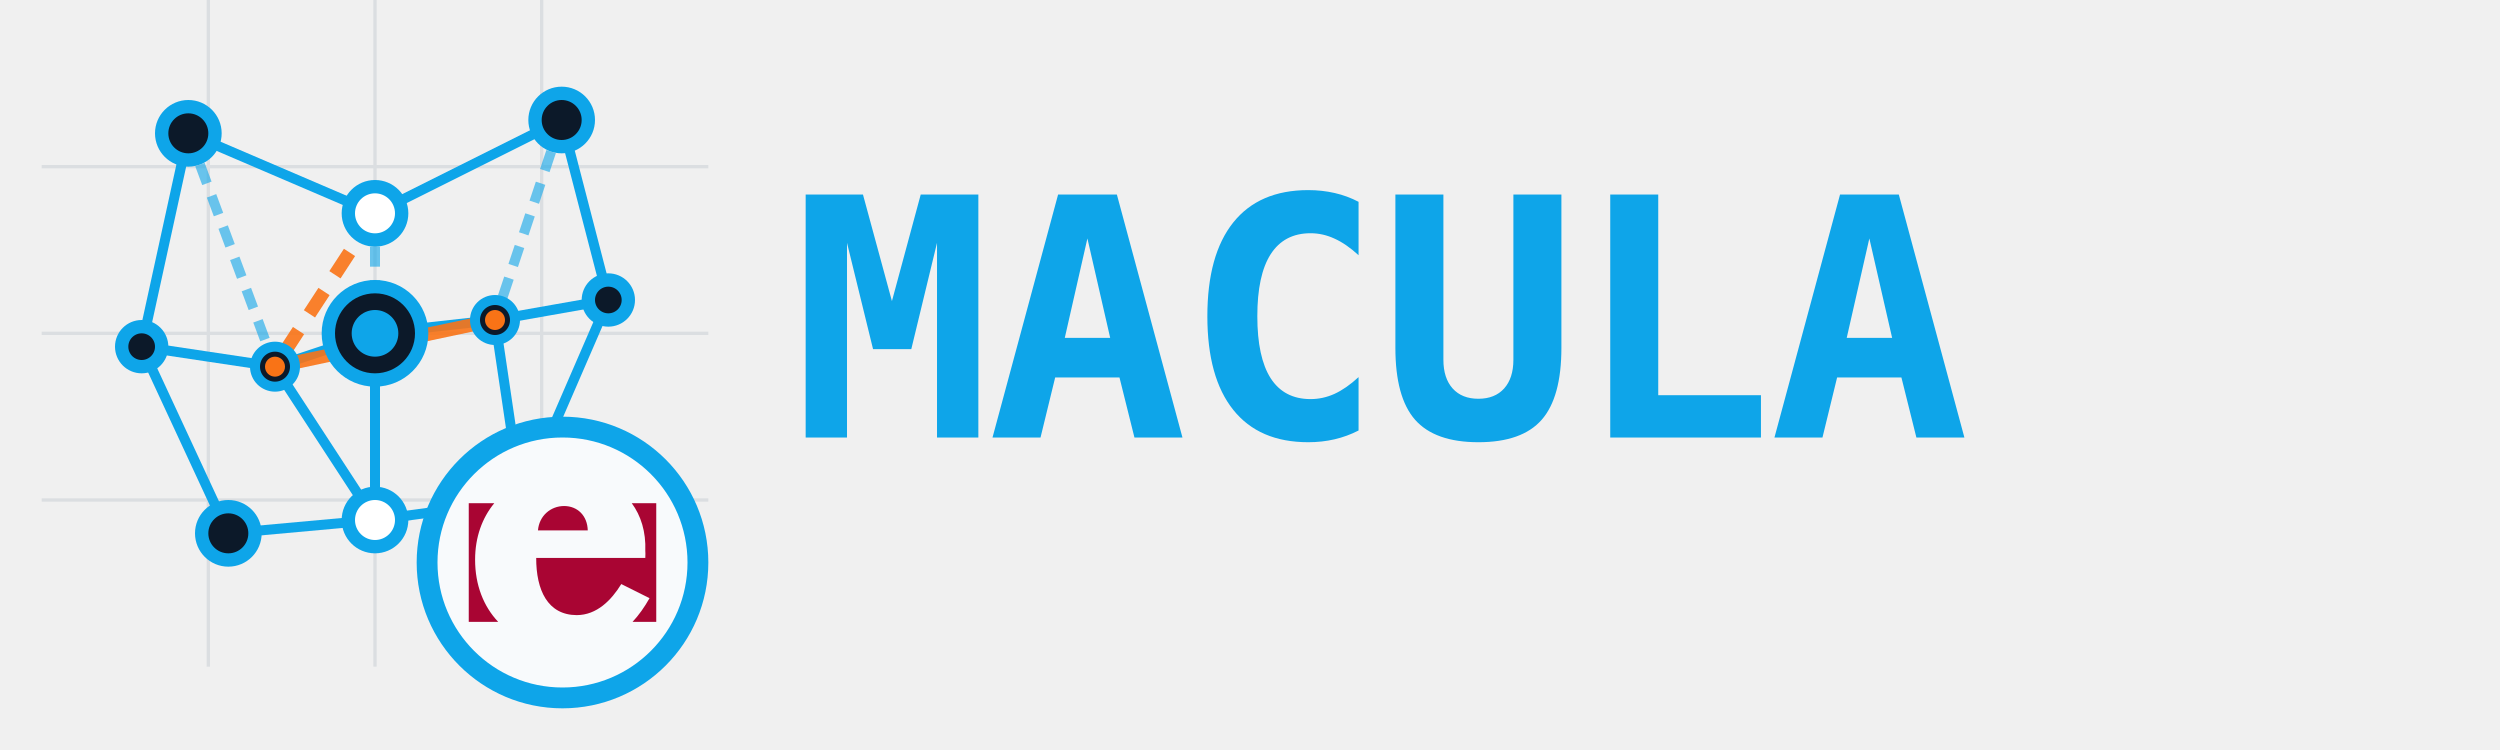
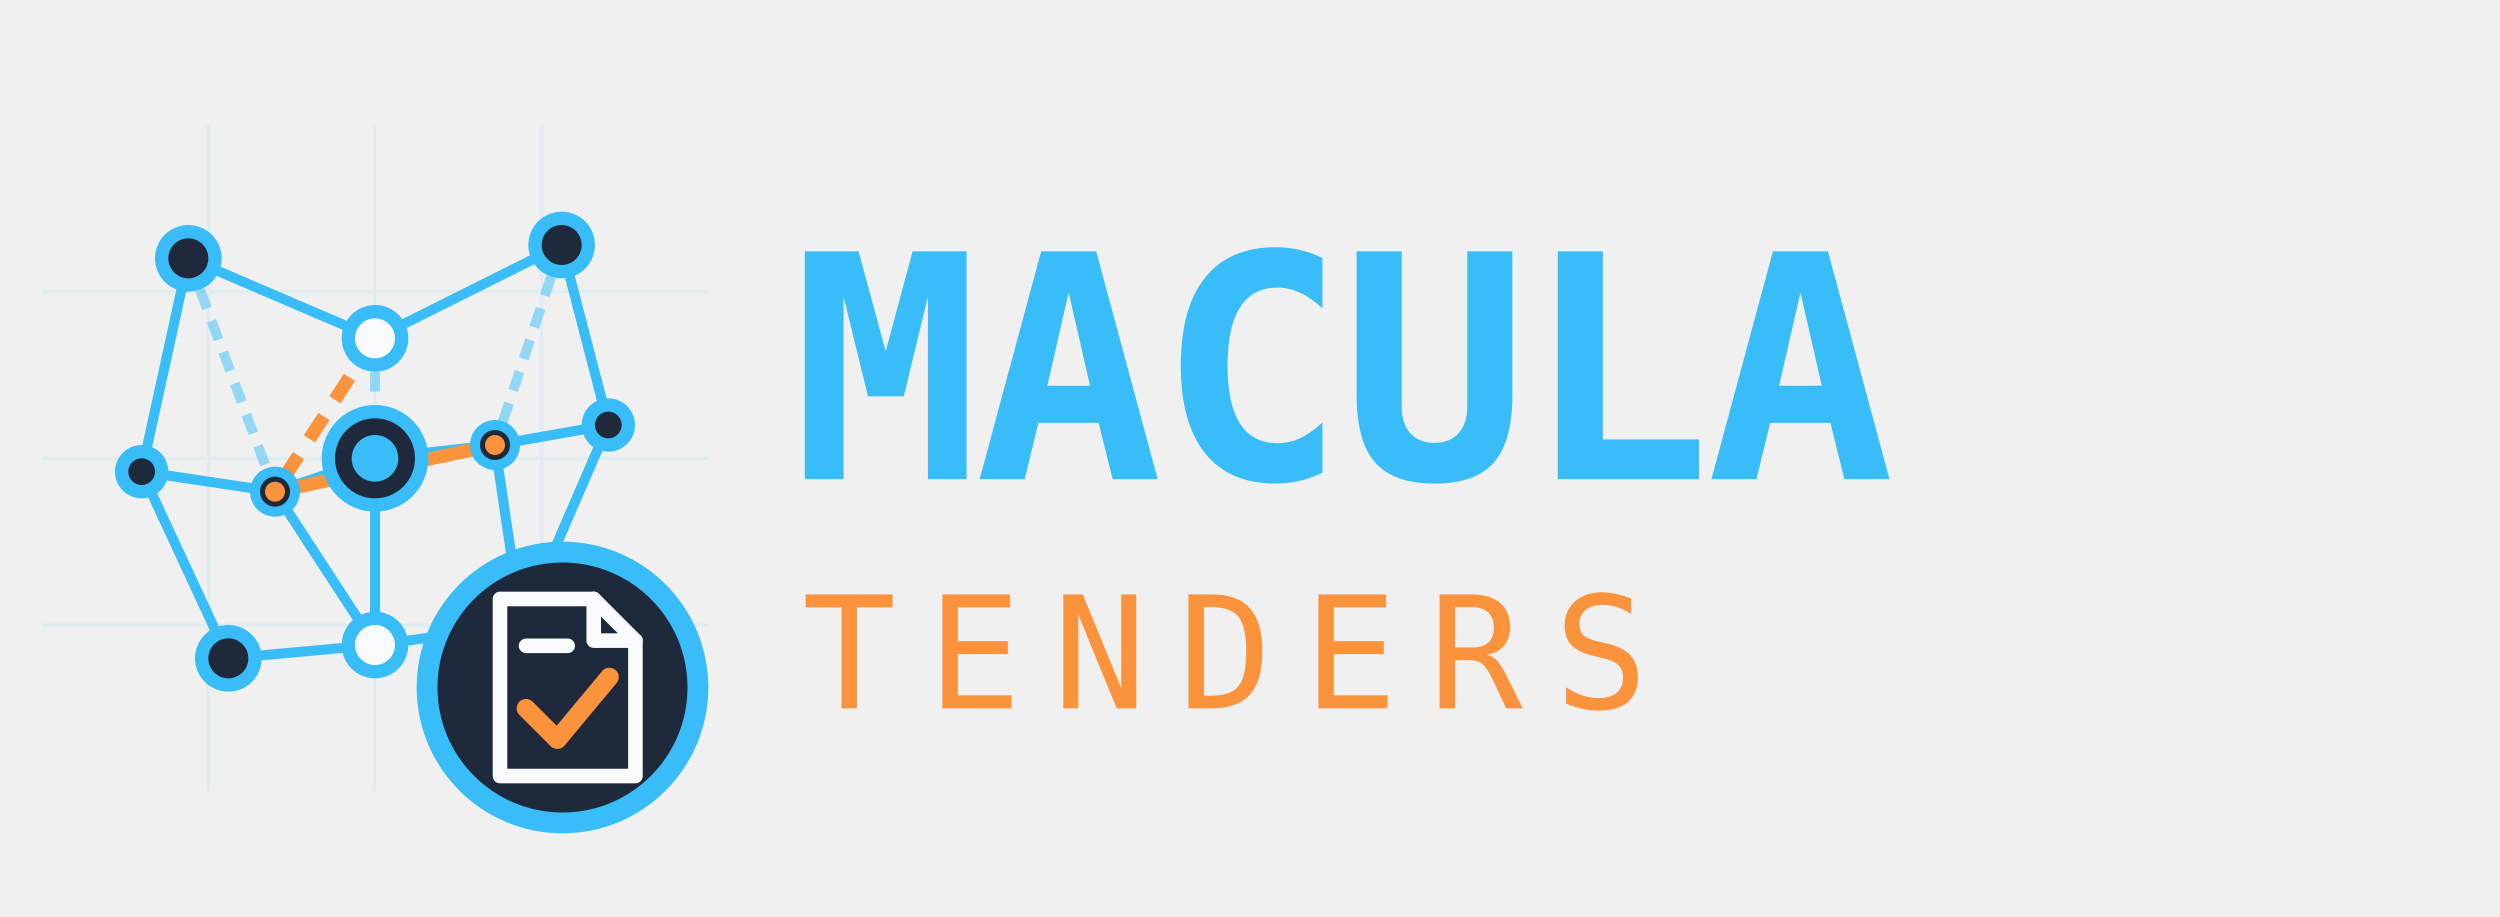
- <svg xmlns="http://www.w3.org/2000/svg" viewBox="0 0 240 72" width="240" height="72">
-   <g transform="translate(4, 0) scale(0.64)">
-     <g stroke="#1E3A5F" stroke-width="0.5" opacity="0.1">
+ <svg xmlns="http://www.w3.org/2000/svg" viewBox="0 0 240 88" width="240" height="88">
+   <g transform="translate(4, 12) scale(0.64)">
+     <g stroke="#38BDF8" stroke-width="0.5" opacity="0.08">
      <line x1="0" y1="25" x2="100" y2="25" />
      <line x1="0" y1="50" x2="100" y2="50" />
      <line x1="0" y1="75" x2="100" y2="75" />
      <line x1="25" y1="0" x2="25" y2="100" />
      <line x1="50" y1="0" x2="50" y2="100" />
      <line x1="75" y1="0" x2="75" y2="100" />
    </g>
-     <g stroke="#0EA5E9" stroke-width="1.5" fill="none">
+     <g stroke="#38BDF8" stroke-width="1.5" fill="none">
      <line x1="22" y1="20" x2="50" y2="32" />
      <line x1="50" y1="32" x2="78" y2="18" />
      <line x1="22" y1="20" x2="15" y2="52" />
      <line x1="78" y1="18" x2="85" y2="45" />
      <line x1="15" y1="52" x2="35" y2="55" />
      <line x1="35" y1="55" x2="50" y2="50" />
      <line x1="50" y1="50" x2="68" y2="48" />
      <line x1="68" y1="48" x2="85" y2="45" />
      <line x1="15" y1="52" x2="28" y2="80" />
      <line x1="35" y1="55" x2="50" y2="78" />
      <line x1="50" y1="50" x2="50" y2="78" />
      <line x1="68" y1="48" x2="72" y2="75" />
      <line x1="85" y1="45" x2="72" y2="75" />
      <line x1="28" y1="80" x2="50" y2="78" />
      <line x1="50" y1="78" x2="72" y2="75" />
-       <line x1="22" y1="20" x2="35" y2="55" stroke-dasharray="3,2" opacity="0.6" />
-       <line x1="78" y1="18" x2="68" y2="48" stroke-dasharray="3,2" opacity="0.6" />
-       <line x1="50" y1="32" x2="50" y2="50" stroke-dasharray="3,2" opacity="0.6" />
+       <line x1="22" y1="20" x2="35" y2="55" stroke-dasharray="3,2" opacity="0.5" />
+       <line x1="78" y1="18" x2="68" y2="48" stroke-dasharray="3,2" opacity="0.5" />
+       <line x1="50" y1="32" x2="50" y2="50" stroke-dasharray="3,2" opacity="0.5" />
    </g>
-     <g stroke="#F97316" stroke-width="2" fill="none" opacity="0.9">
+     <g stroke="#FB923C" stroke-width="2" fill="none">
      <line x1="35" y1="55" x2="68" y2="48" />
      <line x1="50" y1="32" x2="35" y2="55" stroke-dasharray="4,3" />
    </g>
-     <g stroke="#0EA5E9" stroke-width="2" fill="#0C1929">
+     <g stroke="#38BDF8" stroke-width="2" fill="#1E293B">
      <circle cx="22" cy="20" r="4" />
      <circle cx="78" cy="18" r="4" />
      <circle cx="15" cy="52" r="3" />
      <circle cx="85" cy="45" r="3" />
      <circle cx="28" cy="80" r="4" />
      <circle cx="72" cy="75" r="4" />
    </g>
-     <g stroke="#0EA5E9" stroke-width="2" fill="white">
+     <g stroke="#38BDF8" stroke-width="2" fill="#F8FAFC">
      <circle cx="50" cy="32" r="4" />
      <circle cx="50" cy="78" r="4" />
    </g>
-     <circle cx="50" cy="50" r="7" stroke="#0EA5E9" stroke-width="2" fill="#0C1929" />
-     <circle cx="50" cy="50" r="3.5" fill="#0EA5E9" />
-     <g stroke="#0EA5E9" stroke-width="1.5" fill="#0C1929">
+     <circle cx="50" cy="50" r="7" stroke="#38BDF8" stroke-width="2" fill="#1E293B" />
+     <circle cx="50" cy="50" r="3.5" fill="#38BDF8" />
+     <g stroke="#38BDF8" stroke-width="1.5" fill="#1E293B">
      <circle cx="35" cy="55" r="3" />
      <circle cx="68" cy="48" r="3" />
    </g>
-     <g fill="#F97316">
+     <g fill="#FB923C">
      <circle cx="35" cy="55" r="1.5" />
      <circle cx="68" cy="48" r="1.5" />
    </g>
  </g>
-   <text x="76" y="42" font-family="'JetBrains Mono', 'Fira Code', 'SF Mono', Consolas, monospace" font-size="32" font-weight="600" fill="#0EA5E9" letter-spacing="-0.5px">MACULA</text>
-   <circle cx="54" cy="54" r="13" fill="#F8FAFC" stroke="#0EA5E9" stroke-width="2" />
-   <g transform="translate(45, 45) scale(0.75)" fill="#A90533">
-     <path d="M8.859 7.889c.154-1.863 1.623-3.115 3.344-3.119 1.734.004 2.986 1.256 3.029 3.119zm12.11 11.707c.802-.86 1.52-1.872 2.172-3.03l-3.616-1.807c-1.27 2.064-3.127 3.965-5.694 3.977-3.738-.012-5.206-3.208-5.198-7.322h13.966c.019-.464.019-.68 0-.904.091-2.447-.558-4.504-1.737-6.106l-.007.005H24v15.186h-3.039zm-17.206-.001C1.901 17.62.811 14.894.813 11.64c-.002-2.877.902-5.35 2.456-7.232H0v15.187h3.761Z" />
+   <text x="76" y="46" font-family="'JetBrains Mono', 'Fira Code', 'SF Mono', Consolas, monospace" font-size="30" font-weight="600" fill="#38BDF8" letter-spacing="-0.5px">MACULA</text>
+   <text x="77" y="68" font-family="'JetBrains Mono', 'Fira Code', 'SF Mono', Consolas, monospace" font-size="15" font-weight="500" fill="#FB923C" letter-spacing="3px">TENDERS</text>
+   <circle cx="54" cy="66" r="13" fill="#1E293B" stroke="#38BDF8" stroke-width="2" />
+   <g stroke="#F8FAFC" stroke-width="1.4" stroke-linejoin="round" stroke-linecap="round" fill="none">
+     <path d="M48,57.5 H57 L61,61.5 V74.5 H48 Z" />
+     <path d="M57,57.5 V61.5 H61" />
+     <line x1="50.5" y1="62" x2="54.5" y2="62" />
  </g>
+   <path d="M50.5,68 L53.5,71 L58.5,65" stroke="#FB923C" stroke-width="1.8" stroke-linecap="round" stroke-linejoin="round" fill="none" />
</svg>
